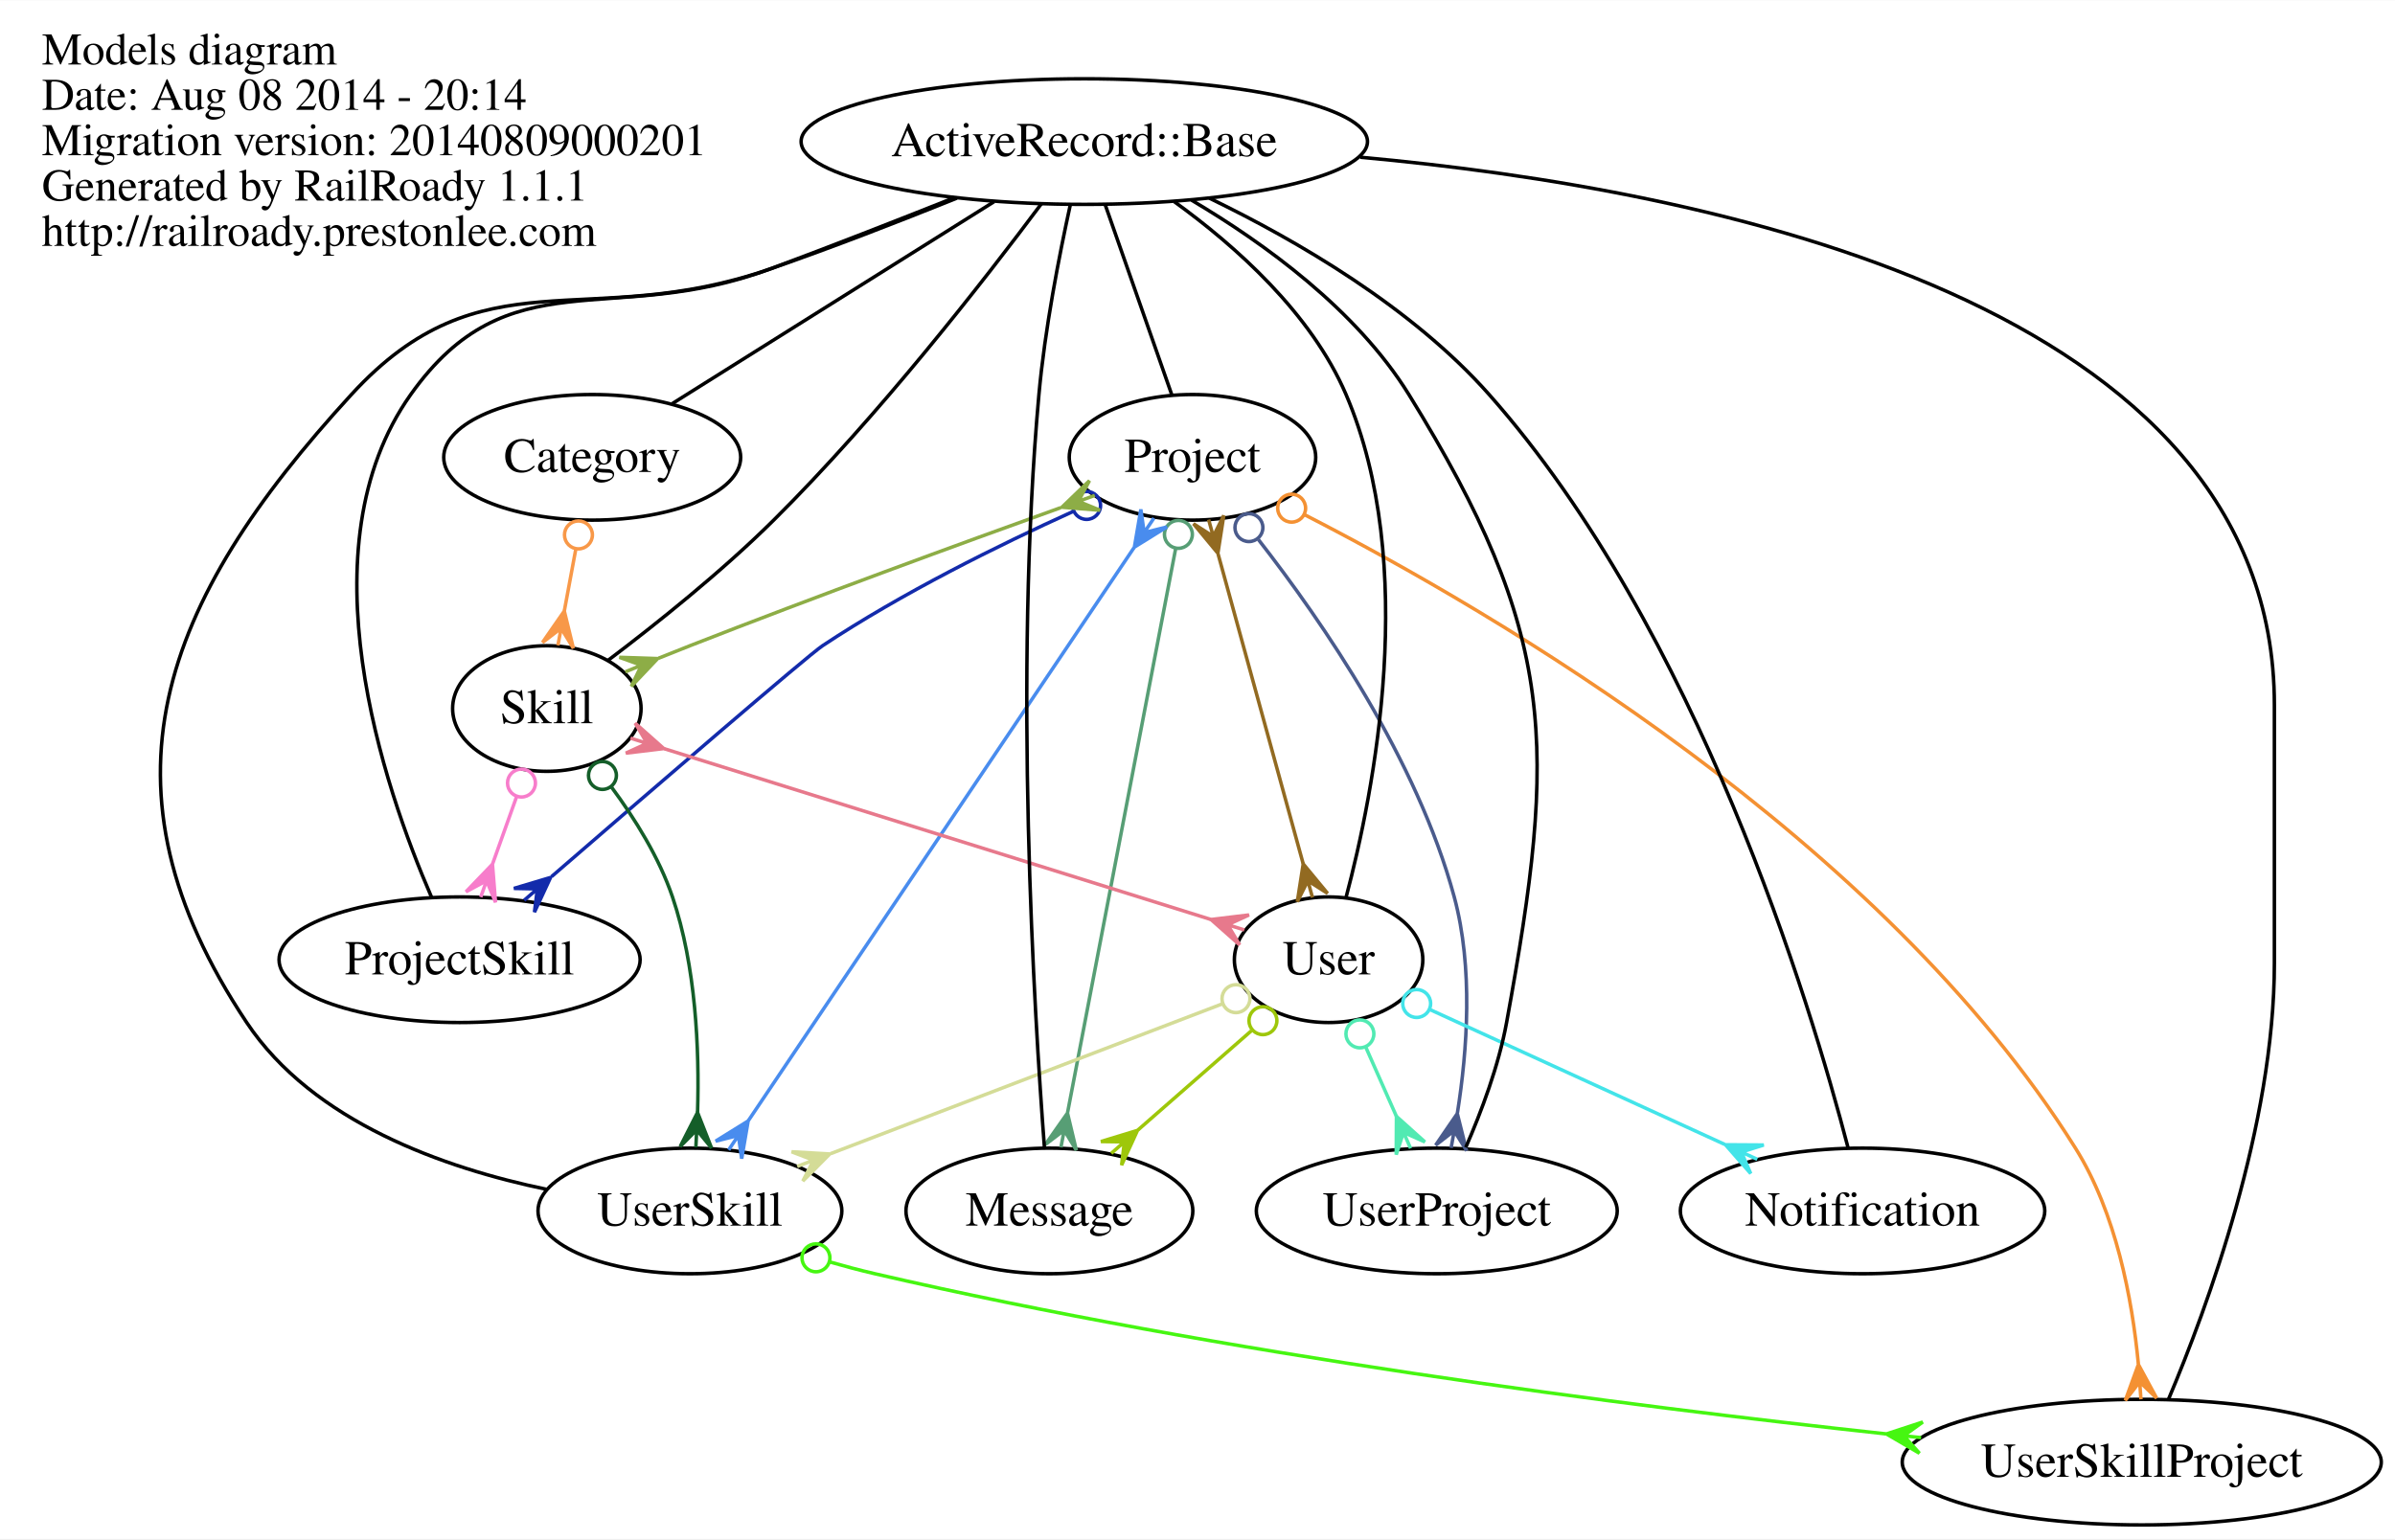
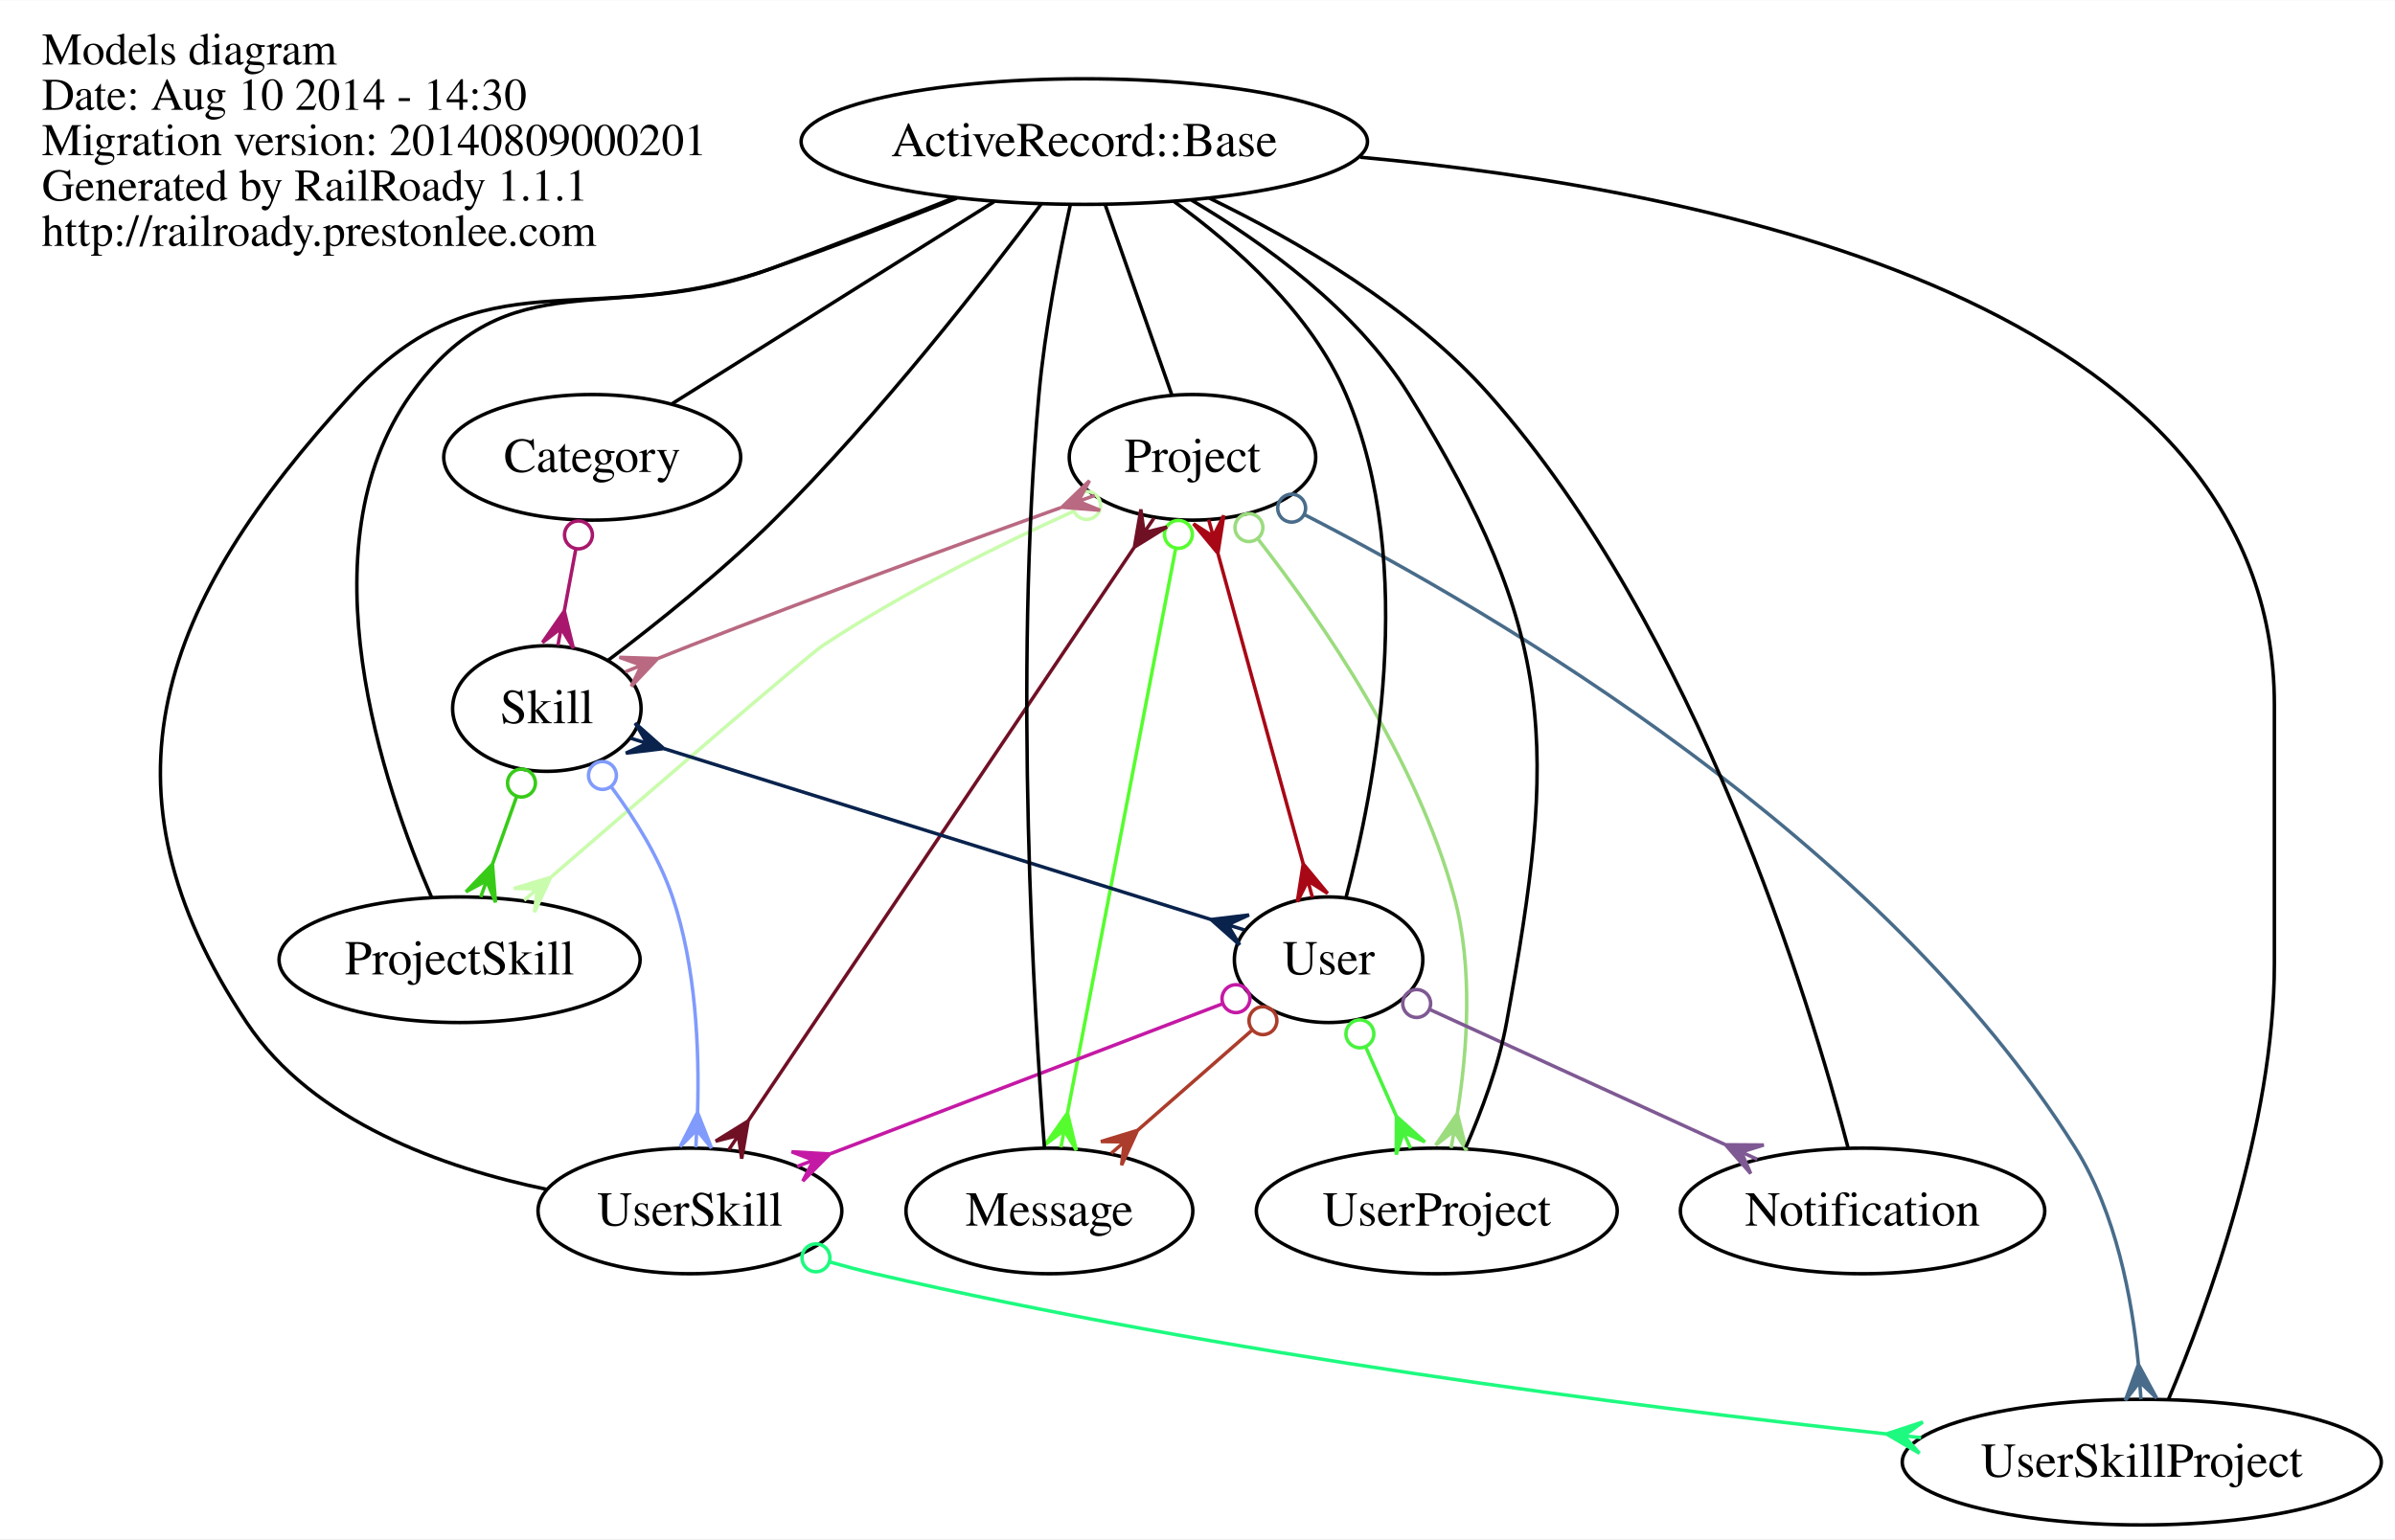
<svg xmlns="http://www.w3.org/2000/svg" width="686pt" height="441pt" viewBox="0.00 0.00 686.25 441.00">
  <g id="graph0" class="graph" transform="scale(1 1) rotate(0) translate(4 437)">
    <polygon fill="white" stroke="none" points="-4,4 -4,-437 682.253,-437 682.253,4 -4,4" />
    <g id="node1" class="node">
      <text text-anchor="start" x="8" y="-418.6" font-family="Times,serif" font-size="13.00">Models diagram</text>
-       <text text-anchor="start" x="8" y="-405.6" font-family="Times,serif" font-size="13.00">Date: Aug 08 2014 - 20:14</text>
+       <text text-anchor="start" x="8" y="-405.6" font-family="Times,serif" font-size="13.00">Date: Aug 10 2014 - 14:30</text>
      <text text-anchor="start" x="8" y="-392.6" font-family="Times,serif" font-size="13.00">Migration version: 20140809000201</text>
      <text text-anchor="start" x="8" y="-379.6" font-family="Times,serif" font-size="13.00">Generated by RailRoady 1.1.1</text>
      <text text-anchor="start" x="8" y="-366.6" font-family="Times,serif" font-size="13.00">http://railroady.prestonlee.com</text>
    </g>
    <g id="node2" class="node">
      <ellipse fill="none" stroke="black" cx="165.688" cy="-306" rx="42.546" ry="18" />
      <text text-anchor="middle" x="165.688" y="-301.8" font-family="Times,serif" font-size="14.00">Category</text>
    </g>
    <g id="node7" class="node">
      <ellipse fill="none" stroke="black" cx="152.688" cy="-234" rx="27" ry="18" />
      <text text-anchor="middle" x="152.688" y="-229.8" font-family="Times,serif" font-size="14.00">Skill</text>
    </g>
    <g id="edge1" class="edge">
-       <path fill="none" stroke="#f89848" d="M160.978,-279.64C159.916,-273.92 158.784,-267.828 157.71,-262.042" />
-       <ellipse fill="none" stroke="#f89848" cx="161.744" cy="-283.764" rx="4" ry="4" />
-       <polygon fill="#f89848" stroke="#f89848" points="157.69,-261.936 160.289,-251.283 156.777,-257.02 155.864,-252.104 155.864,-252.104 155.864,-252.104 156.777,-257.02 151.44,-252.926 157.69,-261.936 157.69,-261.936" />
+       <path fill="none" stroke="#a8176d" d="M160.978,-279.64C159.916,-273.92 158.784,-267.828 157.71,-262.042" />
+       <ellipse fill="none" stroke="#a8176d" cx="161.744" cy="-283.764" rx="4" ry="4" />
+       <polygon fill="#a8176d" stroke="#a8176d" points="157.69,-261.936 160.289,-251.283 156.777,-257.02 155.864,-252.104 155.864,-252.104 155.864,-252.104 156.777,-257.02 151.44,-252.926 157.69,-261.936 157.69,-261.936" />
    </g>
    <g id="node3" class="node">
      <ellipse fill="none" stroke="black" cx="296.688" cy="-90" rx="41.101" ry="18" />
      <text text-anchor="middle" x="296.688" y="-85.8" font-family="Times,serif" font-size="14.00">Message</text>
    </g>
    <g id="node4" class="node">
      <ellipse fill="none" stroke="black" cx="529.688" cy="-90" rx="52.211" ry="18" />
      <text text-anchor="middle" x="529.688" y="-85.8" font-family="Times,serif" font-size="14.00">Notification</text>
    </g>
    <g id="node5" class="node">
      <ellipse fill="none" stroke="black" cx="337.688" cy="-306" rx="35.313" ry="18" />
      <text text-anchor="middle" x="337.688" y="-301.8" font-family="Times,serif" font-size="14.00">Project</text>
    </g>
    <g id="edge7" class="edge">
-       <path fill="none" stroke="#579e75" d="M332.887,-279.945C325.135,-239.483 309.921,-160.072 301.908,-118.249" />
-       <ellipse fill="none" stroke="#579e75" cx="333.649" cy="-283.921" rx="4" ry="4" />
-       <polygon fill="#579e75" stroke="#579e75" points="301.871,-118.054 304.409,-107.386 300.93,-113.143 299.989,-108.232 299.989,-108.232 299.989,-108.232 300.93,-113.143 295.57,-109.079 301.871,-118.054 301.871,-118.054" />
+       <path fill="none" stroke="#56fd2e" d="M332.887,-279.945C325.135,-239.483 309.921,-160.072 301.908,-118.249" />
+       <ellipse fill="none" stroke="#56fd2e" cx="333.649" cy="-283.921" rx="4" ry="4" />
+       <polygon fill="#56fd2e" stroke="#56fd2e" points="301.871,-118.054 304.409,-107.386 300.93,-113.143 299.989,-108.232 299.989,-108.232 299.989,-108.232 300.93,-113.143 295.57,-109.079 301.871,-118.054 301.871,-118.054" />
    </g>
    <g id="node6" class="node">
      <ellipse fill="none" stroke="black" cx="127.688" cy="-162" rx="51.735" ry="18" />
      <text text-anchor="middle" x="127.688" y="-157.8" font-family="Times,serif" font-size="14.00">ProjectSkill</text>
    </g>
    <g id="edge8" class="edge">
-       <path fill="none" stroke="#132bab" d="M303.441,-290.464C282.087,-280.781 254.44,-267.094 231.688,-252 227.502,-249.223 183.468,-211.281 154.055,-185.843" />
-       <ellipse fill="none" stroke="#132bab" cx="307.351" cy="-292.212" rx="4" ry="4" />
-       <polygon fill="#132bab" stroke="#132bab" points="153.755,-185.583 149.137,-175.636 149.974,-182.311 146.193,-179.039 146.193,-179.039 146.193,-179.039 149.974,-182.311 143.248,-182.442 153.755,-185.583 153.755,-185.583" />
+       <path fill="none" stroke="#c9fcac" d="M303.441,-290.464C282.087,-280.781 254.44,-267.094 231.688,-252 227.502,-249.223 183.468,-211.281 154.055,-185.843" />
+       <ellipse fill="none" stroke="#c9fcac" cx="307.351" cy="-292.212" rx="4" ry="4" />
+       <polygon fill="#c9fcac" stroke="#c9fcac" points="153.755,-185.583 149.137,-175.636 149.974,-182.311 146.193,-179.039 146.193,-179.039 146.193,-179.039 149.974,-182.311 143.248,-182.442 153.755,-185.583 153.755,-185.583" />
    </g>
    <g id="edge9" class="edge">
-       <path fill="none" stroke="#8dad46" d="M299.914,-291.569C270.776,-281.094 229.529,-266.02 193.688,-252 190.768,-250.858 187.741,-249.649 184.714,-248.424" />
-       <polygon fill="#8dad46" stroke="#8dad46" points="300.274,-291.698 308.168,-299.309 304.98,-293.385 309.687,-295.073 309.687,-295.073 309.687,-295.073 304.98,-293.385 311.206,-290.837 300.274,-291.698 300.274,-291.698" />
-       <polygon fill="#8dad46" stroke="#8dad46" points="184.431,-248.309 176.885,-240.353 179.805,-246.413 175.178,-244.517 175.178,-244.517 175.178,-244.517 179.805,-246.413 173.472,-248.681 184.431,-248.309 184.431,-248.309" />
+       <path fill="none" stroke="#b96981" d="M299.914,-291.569C270.776,-281.094 229.529,-266.02 193.688,-252 190.768,-250.858 187.741,-249.649 184.714,-248.424" />
+       <polygon fill="#b96981" stroke="#b96981" points="300.274,-291.698 308.168,-299.309 304.98,-293.385 309.687,-295.073 309.687,-295.073 309.687,-295.073 304.98,-293.385 311.206,-290.837 300.274,-291.698 300.274,-291.698" />
+       <polygon fill="#b96981" stroke="#b96981" points="184.431,-248.309 176.885,-240.353 179.805,-246.413 175.178,-244.517 175.178,-244.517 175.178,-244.517 179.805,-246.413 173.472,-248.681 184.431,-248.309 184.431,-248.309" />
    </g>
    <g id="node8" class="node">
      <ellipse fill="none" stroke="black" cx="376.688" cy="-162" rx="27" ry="18" />
      <text text-anchor="middle" x="376.688" y="-157.8" font-family="Times,serif" font-size="14.00">User</text>
    </g>
    <g id="edge6" class="edge">
-       <path fill="none" stroke="#926a21" d="M345.018,-278.309C351.998,-252.897 362.442,-214.87 369.405,-189.517" />
-       <polygon fill="#926a21" stroke="#926a21" points="344.963,-278.51 337.975,-286.961 343.639,-283.332 342.315,-288.153 342.315,-288.153 342.315,-288.153 343.639,-283.332 346.654,-289.345 344.963,-278.51 344.963,-278.51" />
-       <polygon fill="#926a21" stroke="#926a21" points="369.418,-189.468 376.406,-181.017 370.743,-184.646 372.067,-179.825 372.067,-179.825 372.067,-179.825 370.743,-184.646 367.727,-178.633 369.418,-189.468 369.418,-189.468" />
+       <path fill="none" stroke="#a80715" d="M345.018,-278.309C351.998,-252.897 362.442,-214.87 369.405,-189.517" />
+       <polygon fill="#a80715" stroke="#a80715" points="344.963,-278.51 337.975,-286.961 343.639,-283.332 342.315,-288.153 342.315,-288.153 342.315,-288.153 343.639,-283.332 346.654,-289.345 344.963,-278.51 344.963,-278.51" />
+       <polygon fill="#a80715" stroke="#a80715" points="369.418,-189.468 376.406,-181.017 370.743,-184.646 372.067,-179.825 372.067,-179.825 372.067,-179.825 370.743,-184.646 367.727,-178.633 369.418,-189.468 369.418,-189.468" />
    </g>
    <g id="node9" class="node">
      <ellipse fill="none" stroke="black" cx="407.688" cy="-90" rx="51.709" ry="18" />
      <text text-anchor="middle" x="407.688" y="-85.8" font-family="Times,serif" font-size="14.00">UserProject</text>
    </g>
    <g id="edge5" class="edge">
-       <path fill="none" stroke="#4a5b8c" d="M356.58,-282.428C375.099,-258.681 402.047,-219.358 412.688,-180 418.165,-159.739 416.436,-135.967 413.598,-118.09" />
-       <ellipse fill="none" stroke="#4a5b8c" cx="353.855" cy="-285.858" rx="4" ry="4" />
-       <polygon fill="#4a5b8c" stroke="#4a5b8c" points="413.565,-117.904 416.223,-107.265 412.68,-112.983 411.794,-108.062 411.794,-108.062 411.794,-108.062 412.68,-112.983 407.365,-108.858 413.565,-117.904 413.565,-117.904" />
+       <path fill="none" stroke="#9bdc7e" d="M356.58,-282.428C375.099,-258.681 402.047,-219.358 412.688,-180 418.165,-159.739 416.436,-135.967 413.598,-118.09" />
+       <ellipse fill="none" stroke="#9bdc7e" cx="353.855" cy="-285.858" rx="4" ry="4" />
+       <polygon fill="#9bdc7e" stroke="#9bdc7e" points="413.565,-117.904 416.223,-107.265 412.68,-112.983 411.794,-108.062 411.794,-108.062 411.794,-108.062 412.68,-112.983 407.365,-108.858 413.565,-117.904 413.565,-117.904" />
    </g>
    <g id="node10" class="node">
      <ellipse fill="none" stroke="black" cx="193.688" cy="-90" rx="43.532" ry="18" />
      <text text-anchor="middle" x="193.688" y="-85.8" font-family="Times,serif" font-size="14.00">UserSkill</text>
    </g>
    <g id="edge11" class="edge">
-       <path fill="none" stroke="#498cee" d="M320.951,-280.127C293.238,-238.942 238.133,-157.05 210.422,-115.868" />
-       <polygon fill="#498cee" stroke="#498cee" points="321.045,-280.267 322.894,-291.075 323.836,-284.415 326.627,-288.563 326.627,-288.563 326.627,-288.563 323.836,-284.415 330.361,-286.051 321.045,-280.267 321.045,-280.267" />
-       <polygon fill="#498cee" stroke="#498cee" points="210.369,-115.789 208.519,-104.981 207.577,-111.641 204.786,-107.493 204.786,-107.493 204.786,-107.493 207.577,-111.641 201.052,-110.005 210.369,-115.789 210.369,-115.789" />
+       <path fill="none" stroke="#701025" d="M320.951,-280.127C293.238,-238.942 238.133,-157.05 210.422,-115.868" />
+       <polygon fill="#701025" stroke="#701025" points="321.045,-280.267 322.894,-291.075 323.836,-284.415 326.627,-288.563 326.627,-288.563 326.627,-288.563 323.836,-284.415 330.361,-286.051 321.045,-280.267 321.045,-280.267" />
+       <polygon fill="#701025" stroke="#701025" points="210.369,-115.789 208.519,-104.981 207.577,-111.641 204.786,-107.493 204.786,-107.493 204.786,-107.493 207.577,-111.641 201.052,-110.005 210.369,-115.789 210.369,-115.789" />
    </g>
    <g id="node11" class="node">
      <ellipse fill="none" stroke="black" cx="609.688" cy="-18" rx="68.63" ry="18" />
      <text text-anchor="middle" x="609.688" y="-13.8" font-family="Times,serif" font-size="14.00">UserSkillProject</text>
    </g>
    <g id="edge10" class="edge">
-       <path fill="none" stroke="#f49133" d="M369.863,-289.524C424.544,-261.461 535.071,-196.755 590.688,-108 602.329,-89.422 606.933,-64.834 608.708,-46.211" />
-       <ellipse fill="none" stroke="#f49133" cx="366.097" cy="-291.432" rx="4" ry="4" />
-       <polygon fill="#f49133" stroke="#f49133" points="608.723,-45.998 613.946,-36.356 609.09,-41.012 609.458,-36.025 609.458,-36.025 609.458,-36.025 609.09,-41.012 604.97,-35.695 608.723,-45.998 608.723,-45.998" />
+       <path fill="none" stroke="#486c8a" d="M369.863,-289.524C424.544,-261.461 535.071,-196.755 590.688,-108 602.329,-89.422 606.933,-64.834 608.708,-46.211" />
+       <ellipse fill="none" stroke="#486c8a" cx="366.097" cy="-291.432" rx="4" ry="4" />
+       <polygon fill="#486c8a" stroke="#486c8a" points="608.723,-45.998 613.946,-36.356 609.09,-41.012 609.458,-36.025 609.458,-36.025 609.458,-36.025 609.09,-41.012 604.97,-35.695 608.723,-45.998 608.723,-45.998" />
    </g>
    <g id="edge16" class="edge">
-       <path fill="none" stroke="#f77dcb" d="M144.037,-208.778C141.811,-202.544 139.404,-195.805 137.139,-189.463" />
-       <ellipse fill="none" stroke="#f77dcb" cx="145.418" cy="-212.644" rx="4" ry="4" />
-       <polygon fill="#f77dcb" stroke="#f77dcb" points="137.107,-189.374 137.981,-178.443 135.425,-184.665 133.744,-179.956 133.744,-179.956 133.744,-179.956 135.425,-184.665 129.506,-181.47 137.107,-189.374 137.107,-189.374" />
+       <path fill="none" stroke="#37cb18" d="M144.037,-208.778C141.811,-202.544 139.404,-195.805 137.139,-189.463" />
+       <ellipse fill="none" stroke="#37cb18" cx="145.418" cy="-212.644" rx="4" ry="4" />
+       <polygon fill="#37cb18" stroke="#37cb18" points="137.107,-189.374 137.981,-178.443 135.425,-184.665 133.744,-179.956 133.744,-179.956 133.744,-179.956 135.425,-184.665 129.506,-181.47 137.107,-189.374 137.107,-189.374" />
    </g>
    <g id="edge15" class="edge">
-       <path fill="none" stroke="#e7798c" d="M186.391,-222.468C228.665,-209.257 300.717,-186.741 342.988,-173.531" />
-       <polygon fill="#e7798c" stroke="#e7798c" points="186.204,-222.526 175.317,-221.214 181.432,-224.017 176.66,-225.509 176.66,-225.509 176.66,-225.509 181.432,-224.017 178.002,-229.804 186.204,-222.526 186.204,-222.526" />
-       <polygon fill="#e7798c" stroke="#e7798c" points="343.005,-173.526 353.892,-174.838 347.777,-172.035 352.55,-170.543 352.55,-170.543 352.55,-170.543 347.777,-172.035 351.207,-166.248 343.005,-173.526 343.005,-173.526" />
+       <path fill="none" stroke="#09234d" d="M186.391,-222.468C228.665,-209.257 300.717,-186.741 342.988,-173.531" />
+       <polygon fill="#09234d" stroke="#09234d" points="186.204,-222.526 175.317,-221.214 181.432,-224.017 176.66,-225.509 176.66,-225.509 176.66,-225.509 181.432,-224.017 178.002,-229.804 186.204,-222.526 186.204,-222.526" />
+       <polygon fill="#09234d" stroke="#09234d" points="343.005,-173.526 353.892,-174.838 347.777,-172.035 352.55,-170.543 352.55,-170.543 352.55,-170.543 347.777,-172.035 351.207,-166.248 343.005,-173.526 343.005,-173.526" />
    </g>
    <g id="edge14" class="edge">
-       <path fill="none" stroke="#145e29" d="M171.241,-211.438C177.985,-202.337 184.879,-191.251 188.688,-180 195.417,-160.12 196.42,-136.325 195.875,-118.343" />
-       <ellipse fill="none" stroke="#145e29" cx="168.618" cy="-214.82" rx="4" ry="4" />
-       <polygon fill="#145e29" stroke="#145e29" points="195.869,-118.231 199.885,-108.027 195.63,-113.237 195.39,-108.243 195.39,-108.243 195.39,-108.243 195.63,-113.237 190.895,-108.459 195.869,-118.231 195.869,-118.231" />
+       <path fill="none" stroke="#809bfc" d="M171.241,-211.438C177.985,-202.337 184.879,-191.251 188.688,-180 195.417,-160.12 196.42,-136.325 195.875,-118.343" />
+       <ellipse fill="none" stroke="#809bfc" cx="168.618" cy="-214.82" rx="4" ry="4" />
+       <polygon fill="#809bfc" stroke="#809bfc" points="195.869,-118.231 199.885,-108.027 195.63,-113.237 195.39,-108.243 195.39,-108.243 195.39,-108.243 195.63,-113.237 190.895,-108.459 195.869,-118.231 195.869,-118.231" />
    </g>
    <g id="edge21" class="edge">
-       <path fill="none" stroke="#9ec70a" d="M354.574,-141.65C344.488,-132.825 332.491,-122.328 322.042,-113.185" />
-       <ellipse fill="none" stroke="#9ec70a" cx="357.872" cy="-144.536" rx="4" ry="4" />
-       <polygon fill="#9ec70a" stroke="#9ec70a" points="321.936,-113.092 317.373,-103.12 318.173,-109.799 314.41,-106.507 314.41,-106.507 314.41,-106.507 318.173,-109.799 311.446,-109.893 321.936,-113.092 321.936,-113.092" />
+       <path fill="none" stroke="#ac3c2b" d="M354.574,-141.65C344.488,-132.825 332.491,-122.328 322.042,-113.185" />
+       <ellipse fill="none" stroke="#ac3c2b" cx="357.872" cy="-144.536" rx="4" ry="4" />
+       <polygon fill="#ac3c2b" stroke="#ac3c2b" points="321.936,-113.092 317.373,-103.12 318.173,-109.799 314.41,-106.507 314.41,-106.507 314.41,-106.507 318.173,-109.799 311.446,-109.893 321.936,-113.092 321.936,-113.092" />
    </g>
    <g id="edge20" class="edge">
-       <path fill="none" stroke="#43e4e9" d="M405.835,-147.665C429.743,-136.727 463.821,-121.135 490.181,-109.075" />
-       <ellipse fill="none" stroke="#43e4e9" cx="401.922" cy="-149.455" rx="4" ry="4" />
-       <polygon fill="#43e4e9" stroke="#43e4e9" points="490.417,-108.967 501.383,-108.899 494.964,-106.887 499.511,-104.807 499.511,-104.807 499.511,-104.807 494.964,-106.887 497.638,-100.715 490.417,-108.967 490.417,-108.967" />
+       <path fill="none" stroke="#7f5993" d="M405.835,-147.665C429.743,-136.727 463.821,-121.135 490.181,-109.075" />
+       <ellipse fill="none" stroke="#7f5993" cx="401.922" cy="-149.455" rx="4" ry="4" />
+       <polygon fill="#7f5993" stroke="#7f5993" points="490.417,-108.967 501.383,-108.899 494.964,-106.887 499.511,-104.807 499.511,-104.807 499.511,-104.807 494.964,-106.887 497.638,-100.715 490.417,-108.967 490.417,-108.967" />
    </g>
    <g id="edge19" class="edge">
-       <path fill="none" stroke="#51eab2" d="M387.289,-137.062C390.136,-130.632 393.23,-123.647 396.127,-117.106" />
-       <ellipse fill="none" stroke="#51eab2" cx="385.654" cy="-140.754" rx="4" ry="4" />
-       <polygon fill="#51eab2" stroke="#51eab2" points="396.129,-117.1 404.293,-109.778 398.154,-112.528 400.179,-107.956 400.179,-107.956 400.179,-107.956 398.154,-112.528 396.064,-106.134 396.129,-117.1 396.129,-117.1" />
+       <path fill="none" stroke="#48f33c" d="M387.289,-137.062C390.136,-130.632 393.23,-123.647 396.127,-117.106" />
+       <ellipse fill="none" stroke="#48f33c" cx="385.654" cy="-140.754" rx="4" ry="4" />
+       <polygon fill="#48f33c" stroke="#48f33c" points="396.129,-117.1 404.293,-109.778 398.154,-112.528 400.179,-107.956 400.179,-107.956 400.179,-107.956 398.154,-112.528 396.064,-106.134 396.129,-117.1 396.129,-117.1" />
    </g>
    <g id="edge18" class="edge">
-       <path fill="none" stroke="#d4dc97" d="M346.172,-149.327C315.435,-137.57 267.844,-119.366 234.012,-106.425" />
-       <ellipse fill="none" stroke="#d4dc97" cx="350.145" cy="-150.847" rx="4" ry="4" />
-       <polygon fill="#d4dc97" stroke="#d4dc97" points="233.765,-106.33 226.033,-98.554 229.095,-104.544 224.425,-102.757 224.425,-102.757 224.425,-102.757 229.095,-104.544 222.817,-106.96 233.765,-106.33 233.765,-106.33" />
+       <path fill="none" stroke="#c419a5" d="M346.172,-149.327C315.435,-137.57 267.844,-119.366 234.012,-106.425" />
+       <ellipse fill="none" stroke="#c419a5" cx="350.145" cy="-150.847" rx="4" ry="4" />
+       <polygon fill="#c419a5" stroke="#c419a5" points="233.765,-106.33 226.033,-98.554 229.095,-104.544 224.425,-102.757 224.425,-102.757 224.425,-102.757 229.095,-104.544 222.817,-106.96 233.765,-106.33 233.765,-106.33" />
    </g>
    <g id="edge24" class="edge">
-       <path fill="none" stroke="#46f611" d="M233.717,-75.392C238.067,-74.143 242.452,-72.981 246.688,-72 345.797,-49.036 462.554,-34.095 536.348,-26.105" />
-       <ellipse fill="none" stroke="#46f611" cx="229.796" cy="-76.565" rx="4" ry="4" />
-       <polygon fill="#46f611" stroke="#46f611" points="536.526,-26.086 546.948,-29.498 541.498,-25.555 546.47,-25.024 546.47,-25.024 546.47,-25.024 541.498,-25.555 545.992,-20.549 536.526,-26.086 536.526,-26.086" />
+       <path fill="none" stroke="#1dfa7f" d="M233.717,-75.392C238.067,-74.143 242.452,-72.981 246.688,-72 345.797,-49.036 462.554,-34.095 536.348,-26.105" />
+       <ellipse fill="none" stroke="#1dfa7f" cx="229.796" cy="-76.565" rx="4" ry="4" />
+       <polygon fill="#1dfa7f" stroke="#1dfa7f" points="536.526,-26.086 546.948,-29.498 541.498,-25.555 546.47,-25.024 546.47,-25.024 546.47,-25.024 541.498,-25.555 545.992,-20.549 536.526,-26.086 536.526,-26.086" />
    </g>
    <g id="node12" class="node">
      <ellipse fill="none" stroke="black" cx="306.688" cy="-396.5" rx="81.142" ry="18" />
      <text text-anchor="middle" x="306.688" y="-392.3" font-family="Times,serif" font-size="14.00">ActiveRecord::Base</text>
    </g>
    <g id="edge2" class="edge">
      <path fill="none" stroke="black" d="M280.826,-379.268C254.431,-362.701 213.855,-337.233 188.587,-321.373" />
    </g>
    <g id="edge3" class="edge">
      <path fill="none" stroke="black" d="M302.658,-378.281C299.503,-363.873 295.376,-342.723 293.688,-324 286.422,-243.417 292.34,-146.533 295.277,-108.002" />
    </g>
    <g id="edge4" class="edge">
      <path fill="none" stroke="black" d="M342.499,-380.3C367.637,-368.133 400.581,-348.979 422.688,-324 482.573,-256.332 514.765,-149.471 525.528,-108.124" />
    </g>
    <g id="edge12" class="edge">
      <path fill="none" stroke="black" d="M312.665,-378.436C318.154,-362.765 326.245,-339.666 331.729,-324.011" />
    </g>
    <g id="edge13" class="edge">
      <path fill="none" stroke="black" d="M269.156,-380.314C253.058,-373.899 234.006,-366.439 216.688,-360 171.235,-343.1 141.757,-363.544 113.688,-324 82.507,-280.072 105.973,-211.473 119.654,-179.92" />
    </g>
    <g id="edge17" class="edge">
      <path fill="none" stroke="black" d="M294.353,-378.619C277.972,-356.688 247.61,-317.699 217.688,-288 202.703,-273.127 183.84,-258.099 170.3,-247.863" />
    </g>
    <g id="edge22" class="edge">
      <path fill="none" stroke="black" d="M332.449,-379.294C349.964,-366.639 371.702,-347.317 381.688,-324 402.606,-275.158 389.719,-210.13 381.684,-179.847" />
    </g>
    <g id="edge23" class="edge">
      <path fill="none" stroke="black" d="M337.433,-379.701C358.287,-367.362 384.695,-348.252 399.688,-324 442.261,-255.135 442.216,-223.648 427.688,-144 425.429,-131.616 420.429,-118.366 415.994,-108.212" />
    </g>
    <g id="edge25" class="edge">
      <path fill="none" stroke="black" d="M270.167,-380.286C253.911,-373.725 234.463,-366.16 216.688,-360 164.076,-341.768 134.33,-365.03 96.688,-324 41.859,-264.237 21.718,-211.495 66.688,-144 85.697,-115.468 123.3,-102.27 152.679,-96.18" />
    </g>
    <g id="edge26" class="edge">
      <path fill="none" stroke="black" d="M385.777,-392.013C486.512,-382.836 647.688,-350.159 647.688,-235 647.688,-235 647.688,-235 647.688,-161 647.688,-114.553 628.481,-62.377 617.378,-36.093" />
    </g>
  </g>
</svg>
